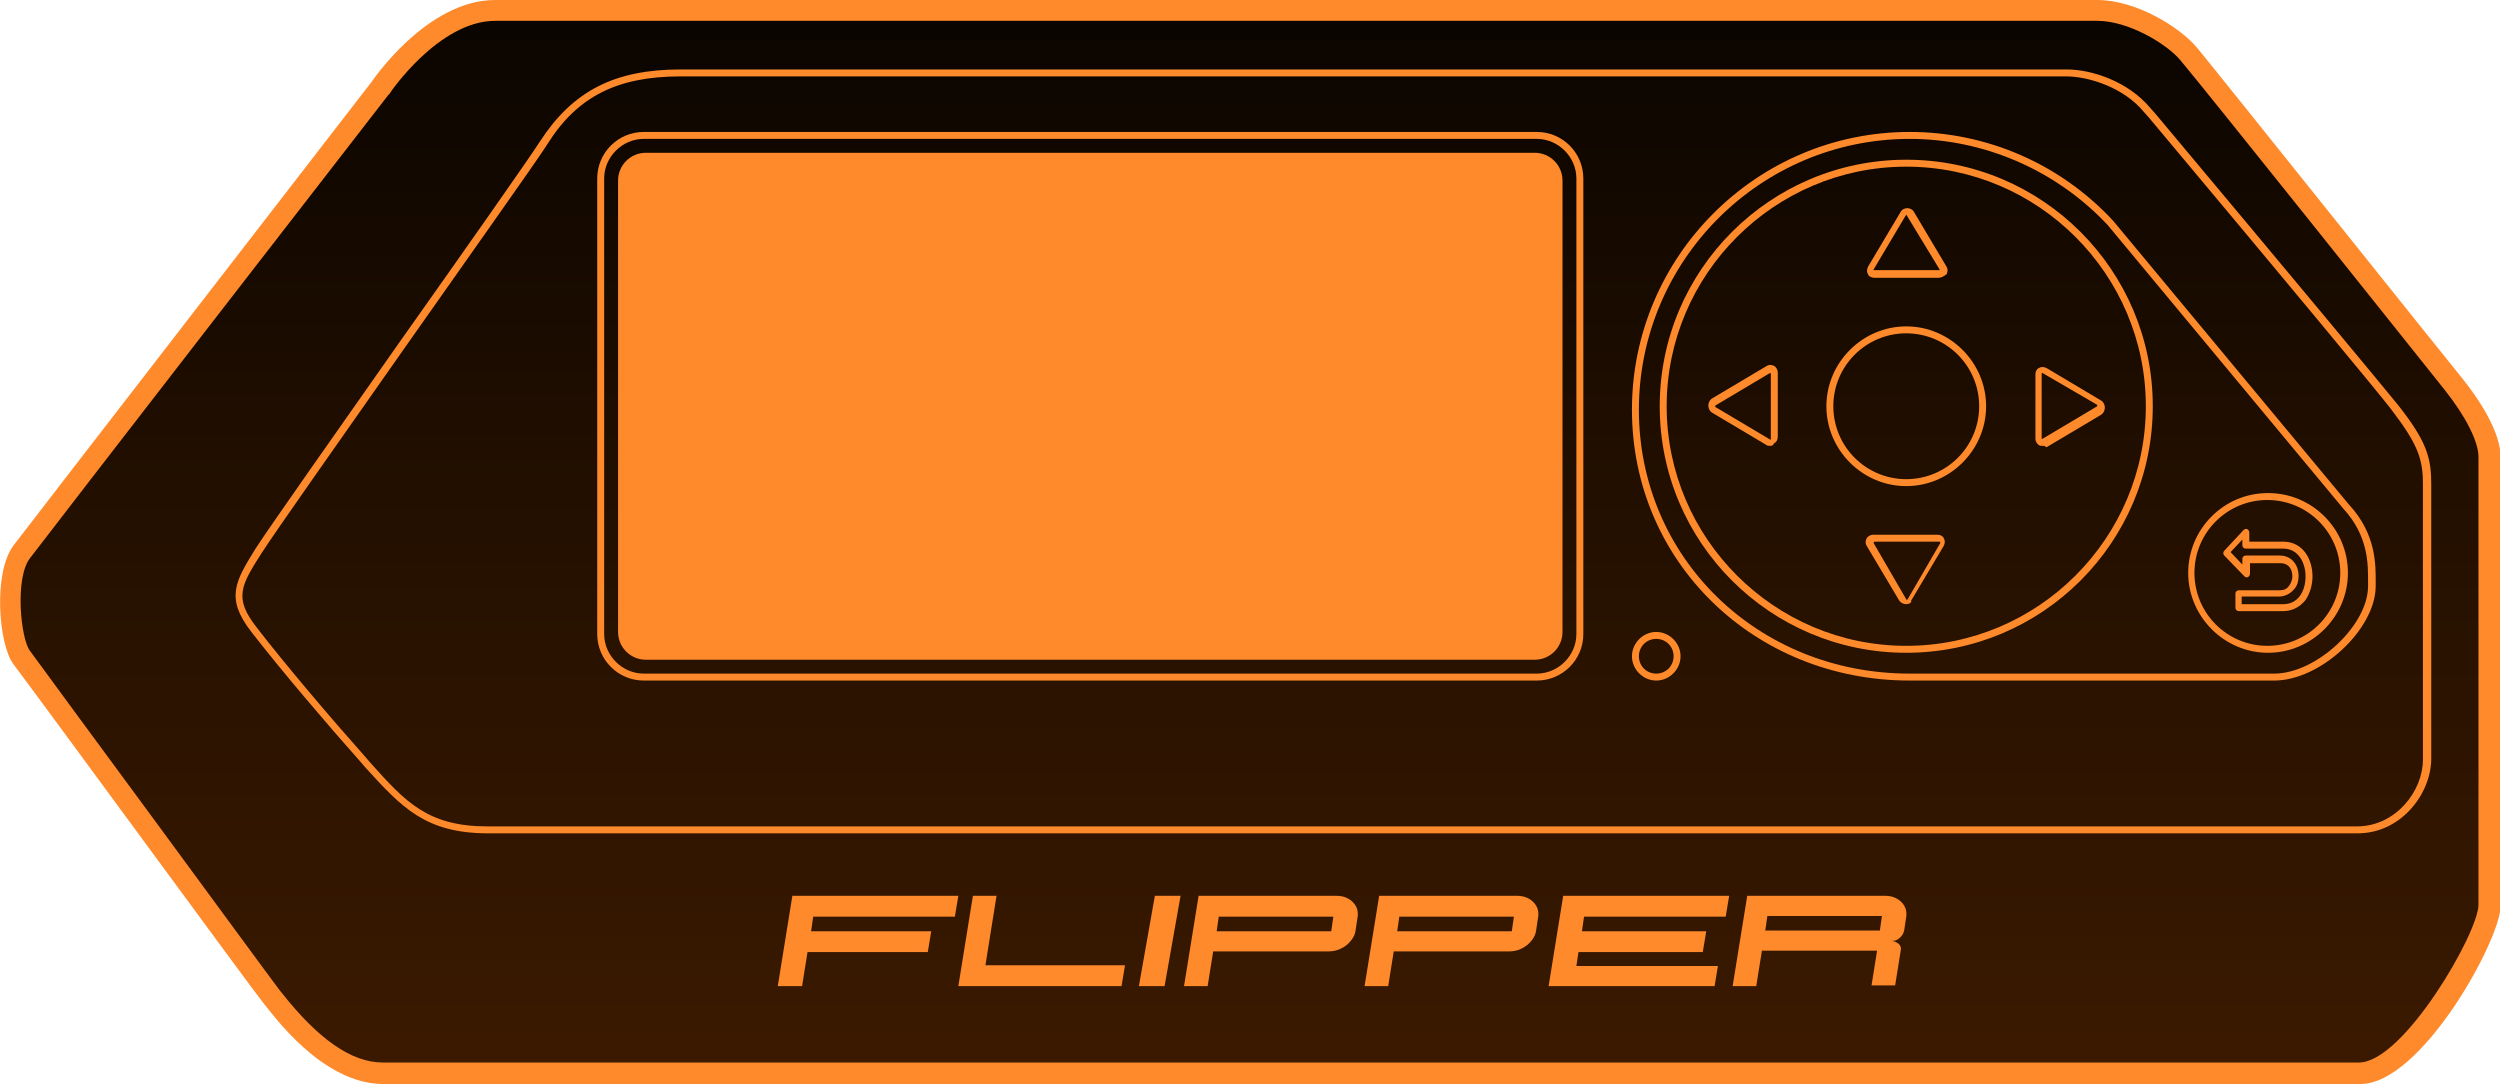
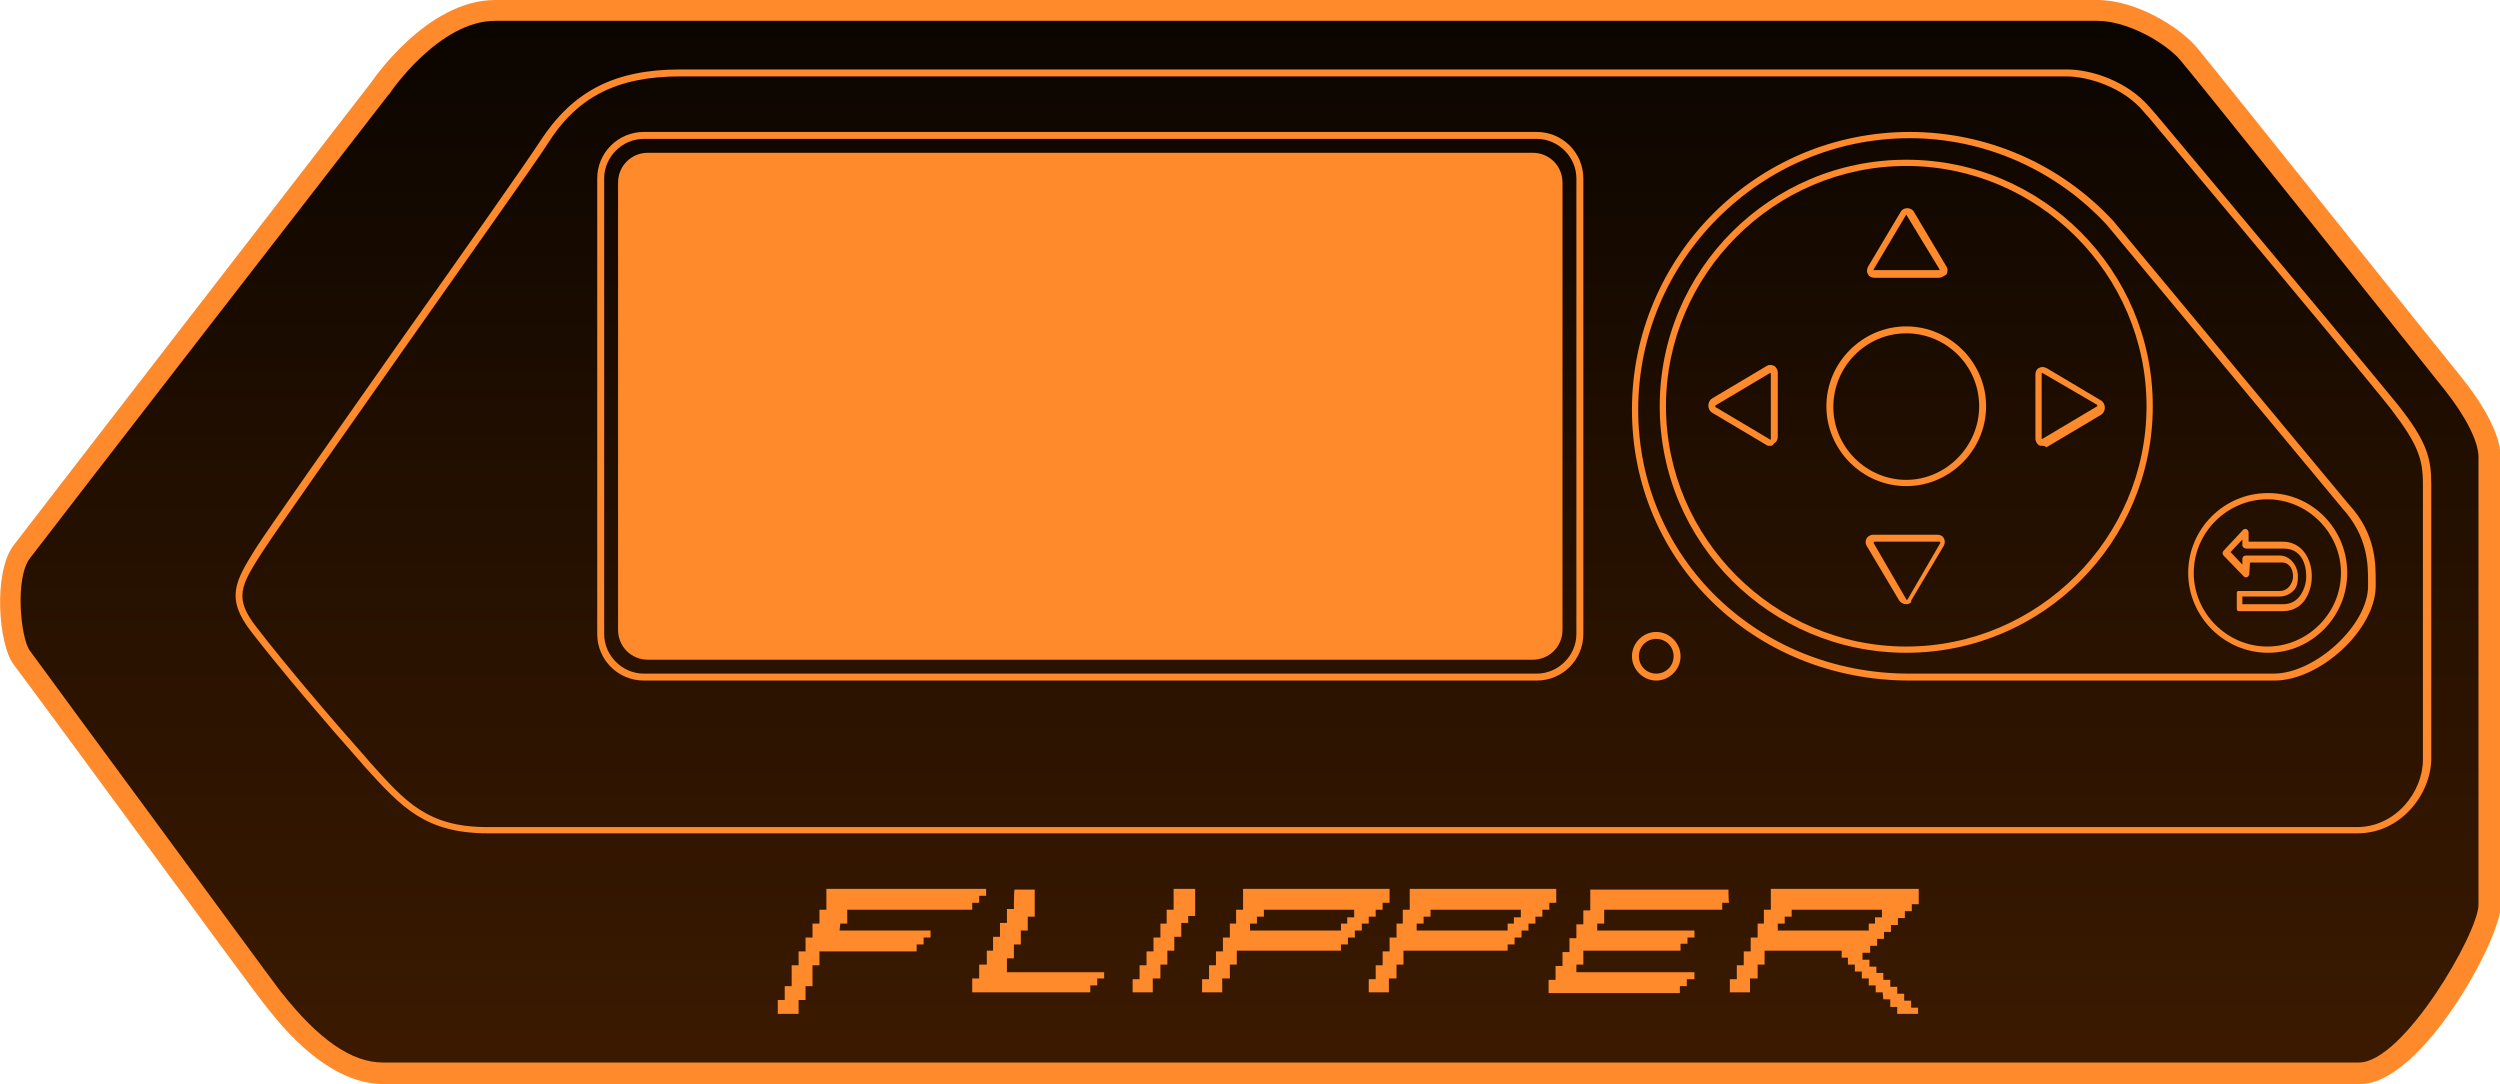
- <svg xmlns="http://www.w3.org/2000/svg" version="1.1" id="Layer_5" x="0px" y="0px" viewBox="0 0 360 156" style="enable-background:new 0 0 360 156;" xml:space="preserve">
-   <defs id="defs104" />
-   <style type="text/css" id="style2">
+ <svg xmlns="http://www.w3.org/2000/svg" version="1.1" id="Layer_5" x="0px" y="0px" viewBox="0 0 360 156" xml:space="preserve" width="360" height="156">
+   <defs id="defs24" />
+   <style type="text/css" id="style1">
	.st0{fill:url(#SVGID_1_);}
	.st1{fill:#FE8A2C;}
</style>
-   <g id="g99">
-     <linearGradient id="SVGID_1_" gradientUnits="userSpaceOnUse" x1="179.887" y1="156.473" x2="179.887" y2="-1.285">
-       <stop offset="7.885129e-07" style="stop-color:#3C1A00" id="stop4" />
-       <stop offset="0.551" style="stop-color:#220F00" id="stop6" />
-       <stop offset="1" style="stop-color:#090400" id="stop8" />
+   <g id="g24" transform="translate(-2)">
+     <linearGradient id="SVGID_1_" gradientUnits="userSpaceOnUse" x1="181.887" y1="156.473" x2="181.887" y2="-1.285">
+       <stop offset="7.885129e-07" style="stop-color:#3C1A00" id="stop1" />
+       <stop offset="0.551" style="stop-color:#220F00" id="stop2" />
+       <stop offset="1" style="stop-color:#090400" id="stop3" />
    </linearGradient>
-     <path class="st0" d="M301.3,1.2c0,0-219.9,0-229.7,0s-17,10.3-17,10.3S5.3,75.4,3.2,78.3c-3,4-2.1,14.1,0,17   c5.9,8,34.5,47.1,35.8,48.8c1.4,1.7,7.7,11.1,16.5,11.1s278.7,0,283.5,0c8.7,0,19.6-20.2,19.6-25.2s-0.3-58.9-0.3-64.5   c0-3.7-2.6-8.4-5.1-11.5c-2.3-2.8-35.3-44-38.2-47.5C312.5,3.6,306.8,1.2,301.3,1.2z" id="path11" />
+     <path class="st0" d="m 303.3,1.2 c 0,0 -219.9,0 -229.7,0 -9.8,0 -17,10.3 -17,10.3 0,0 -49.3,63.9 -51.4,66.8 -3,4 -2.1,14.1 0,17 5.9,8 34.5,47.1 35.8,48.8 1.4,1.7 7.7,11.1 16.5,11.1 8.8,0 278.7,0 283.5,0 8.7,0 19.6,-20.2 19.6,-25.2 0,-5 -0.3,-58.9 -0.3,-64.5 0,-3.7 -2.6,-8.4 -5.1,-11.5 C 352.9,51.2 319.9,10 317,6.5 314.5,3.6 308.8,1.2 303.3,1.2 Z" id="path3" style="fill:url(#SVGID_1_)" />
+     <g id="g4">
+       <path class="st1" d="m 304,3 c 4.5,0 10,3.3 12,5.7 2.9,3.4 35.3,44 38,47.4 3.1,3.9 4.9,7.5 4.9,9.7 v 64.5 c 0,4 -10.8,22.7 -17.2,22.7 H 57.1 c -4.5,0 -9.3,-3.4 -14.5,-10 -0.2,-0.2 -0.3,-0.4 -0.4,-0.5 -0.7,-0.9 -10.1,-13.7 -18.4,-25 C 16.5,107.6 9,97.4 6.3,93.7 5,92 4.1,83.3 6.3,80.4 8.4,77.6 57.4,14.3 57.9,13.7 L 58,13.6 58.1,13.5 C 58.1,13.4 65.2,3 73.3,3 H 304 m 0,-3 C 304,0 83.3,0 73.3,0 63.4,0 55.5,11.8 55.5,11.8 c 0,0 -49.4,63.9 -51.6,66.8 -2.9,4 -2.1,14.1 0,17 6,8 34.6,47.1 36,48.8 1.4,1.7 8.5,11.7 17.3,11.7 8.8,0 279.9,0 284.7,0 8.8,0 20.2,-20.8 20.2,-25.7 0,-4.9 0,-58.9 0,-64.5 0,-3.7 -3.1,-8.4 -5.6,-11.5 C 354.2,51.6 321.3,10.4 318.4,6.9 315.9,3.9 309.6,0 304,0 Z" id="path4" />
+     </g>
+     <g id="g10">
+       <polygon class="st1" points="118,137 117,137 117,139 116,139 116,142 115,142 115,144 114,144 114,146 117,146 117,144 118,144 118,142 119,142 119,139 120,139 120,137 134,137 134,136 135,136 135,135 136,135 136,134 122.9,134 123,133 124,133 124,131 142,131 142,130 143,130 143,129 144,129 144,128 121,128 121,131 120,131 120,133 119,133 119,135 118,135 " id="polygon4" />
+       <path class="st1" d="m 148.1,128.1 h 2.9 v 3.9 h -1 v 2 h -1 v 2 h -1 v 2 h -1 v 2 h 14 v 0.9 h -1 v 1 h -1 v 1 h -17 v -2 h 1 v -2 h 1.1 v -2 h 0.9 v -2 h 1 v -2 h 1 v -2 h 1 c 0,0.1 0,-2.8 0.1,-2.8 z" id="path5" />
+       <path class="st1" d="m 171,128 v 3 h -1 v 2 h -0.9 v 2 h -1 v 2 h -1 v 2 h -1 v 2 h -1 v 1.9 h 2.9 v -2 h 1.1 v -2 h 1 v -2 h 1 v -2 h 1 v -2 h 1 v -1 h 1 V 128 c -0.1,0 -3.1,0 -3.1,0 z" id="path6" />
+       <path class="st1" d="m 181,128 v 3 h -1 v 2 h -0.9 v 2 h -1 v 2 h -1 v 2 h -1 v 2 h -1 v 1.9 h 2.9 v -2 h 1.1 v -2 h 1 v -2 h 15 V 136 h 1 v -1 h 1 v -1 h 1 v -1 h 1 v -1 h 1 v -1 h 1 v -1 h 1 v -2 c -0.1,0 -21.1,0 -21.1,0 z m 15,4 v 1 h -0.9 v 1 H 182 v -1 h 1 v -1 h 1 v -1 h 13 v 1.1 h -1 z" id="path7" />
+       <path class="st1" d="m 205,128 v 3 h -1 v 2 h -0.9 v 2 h -1 v 2 h -1 v 2 h -1 v 2 h -1 v 1.9 h 2.9 v -2 h 1.1 v -2 h 1 v -2 h 15 V 136 h 1 v -1 h 1 v -1 h 1 v -1 h 1 v -1 h 1 v -1 h 1 v -1 h 1 v -2 c -0.1,0 -21.1,0 -21.1,0 z m 15,4 v 1 h -0.9 v 1 H 206 v -1 h 1 v -1 h 1 v -1 h 13 v 1.1 h -1 z" id="path8" />
+       <path class="st1" d="M 250.9,128.1 H 231 v 3 h -1 v 2 h -1 v 2 h -1 v 2 h -1 v 2 h -1 v 2 h -1 v 1.9 h 18.9 v -1 h 1 v -1 h 1.1 v -1 h -17 v -1.1 h 1 v -2 h 14 v -1 h 1 V 135 h 1 v -1 h -14 v -1 h 1 v -2 h 17 v -1 h 1 c -0.1,0 -0.1,-2 -0.1,-1.9 z" id="path9" />
+       <path class="st1" d="m 257,128 v 3 h -1 v 2 h -0.9 v 2 h -1 v 2 h -1 v 2 h -1 v 2 h -1 v 1.9 h 2.9 v -2 h 1.1 v -2 h 1 v -2 h 11.1 v 1 h 0.9 v 1 h 1 v 1 h 1 v 1 h 1 v 1 h 1 v 1 h 1 l 0.1,1 h 1 v 1.1 h 1 v 1 h 3 v -0.9 h -1 v -1 h -1 v -1 h -1 v -1 h -1 v -1 h -1 v -1 h -1 v -0.9 h -1 v -1 h -1 v -1 h 1.1 v -1 h 1 v -1 h 1 v -1 h 1 v -1 h 1 v -1 h 1 v -1 h 1 v -1 h 1 V 128 c -0.3,0 -21.3,0 -21.3,0 z m 15,4 v 1 h -0.9 v 1 H 258 v -1 h 1 v -1 h 1 v -1 h 13 v 1.1 h -1 z" id="path10" />
+     </g>
+     <g id="g11">
+       <path class="st1" d="M 223.3,98 H 94.7 C 91,98 88,95 88,91.3 V 25.7 C 88,22 91,19 94.7,19 h 128.6 c 3.7,0 6.7,3 6.7,6.7 v 65.6 c 0,3.7 -3,6.7 -6.7,6.7 z M 94.7,20 C 91.6,20 89,22.6 89,25.7 v 65.6 c 0,3.1 2.6,5.7 5.7,5.7 h 128.6 c 3.1,0 5.7,-2.6 5.7,-5.7 V 25.7 c 0,-3.1 -2.6,-5.7 -5.7,-5.7 z" id="path11" />
+     </g>
+     <g id="g12">
+       <path class="st1" d="M 276.5,94 C 256.9,94 241,78.1 241,58.5 241,38.9 256.9,23 276.5,23 296.1,23 312,38.9 312,58.5 312,78.1 296.1,94 276.5,94 Z m 0,-70.1 c -19,0 -34.6,15.6 -34.6,34.6 0,19 15.6,34.6 34.6,34.6 19,0 34.6,-15.6 34.6,-34.6 0,-19 -15.6,-34.6 -34.6,-34.6 z" id="path12" />
+     </g>
+     <g id="g13">
+       <path class="st1" d="m 328.6,94 c -6.3,0 -11.5,-5.2 -11.5,-11.5 0,-6.3 5.1,-11.5 11.5,-11.5 6.4,0 11.4,5.2 11.4,11.5 0,6.3 -5.1,11.5 -11.4,11.5 z m -0.1,-22.1 c -5.8,0 -10.6,4.8 -10.6,10.6 0,5.8 4.8,10.6 10.6,10.6 5.8,0 10.6,-4.8 10.6,-10.6 0,-5.8 -4.8,-10.6 -10.6,-10.6 z" id="path13" />
+     </g>
+     <g id="g14">
+       <path class="st1" d="m 330.8,88 h -6.4 c -0.3,0 -0.3,-0.2 -0.3,-0.5 v -2 c 0,-0.3 0,-0.4 0.3,-0.4 h 5.9 c 0.6,0 1.1,-0.3 1.4,-0.7 0.3,-0.4 0.5,-0.9 0.5,-1.4 0,-1 -0.5,-2 -1.6,-2 H 326 l -0.1,1.6 c 0,0.2 -0.1,0.4 -0.3,0.5 -0.2,0.1 -0.4,0 -0.5,-0.1 l -2.9,-3 c -0.2,-0.2 -0.2,-0.5 0,-0.7 l 2.8,-3 c 0.1,-0.1 0.4,-0.2 0.5,-0.1 0.2,0.1 0.3,0.3 0.3,0.5 V 78 h 4.9 c 2.8,0 4.2,2.5 4.2,5 0,1.3 -0.4,2.5 -1,3.4 -0.7,1 -1.8,1.6 -3.1,1.6 z m -5.9,-1 h 5.9 c 1,0 1.8,-0.4 2.4,-1.2 0.5,-0.7 0.9,-1.7 0.9,-2.8 0,-1.9 -0.8,-4 -3.2,-4 h -5.4 c -0.3,0 -0.6,-0.2 -0.6,-0.5 v -0.8 l -1.7,1.8 1.7,1.8 v -0.8 c 0,-0.3 0.2,-0.5 0.5,-0.5 h 4.9 c 1.5,0 2.6,1.5 2.6,3 0,0.8 -0.1,1.4 -0.5,1.9 -0.5,0.6 -1.3,1 -2.1,1 h -5.4 z" id="path14" />
+     </g>
    <g id="g15">
-       <path class="st1" d="M302,3c4.5,0,10,3.3,12,5.7c2.9,3.4,35.3,44,38,47.4c3.1,3.9,4.9,7.5,4.9,9.7v64.5c0,4-10.8,22.7-17.2,22.7    H55.1c-4.5,0-9.3-3.4-14.5-10c-0.2-0.2-0.3-0.4-0.4-0.5c-0.7-0.9-10.1-13.7-18.4-25C14.5,107.6,7,97.4,4.3,93.7    C3,92,2.1,83.3,4.3,80.4c2.1-2.8,51.1-66.1,51.6-66.7l0.1-0.1l0.1-0.1C56.1,13.4,63.2,3,71.3,3H302 M302,0c0,0-220.7,0-230.7,0    c-9.9,0-17.8,11.8-17.8,11.8S4.1,75.7,1.9,78.6c-2.9,4-2.1,14.1,0,17c6,8,34.6,47.1,36,48.8c1.4,1.7,8.5,11.7,17.3,11.7    s279.9,0,284.7,0c8.8,0,20.2-20.8,20.2-25.7s0-58.9,0-64.5c0-3.7-3.1-8.4-5.6-11.5c-2.3-2.8-35.2-44-38.1-47.5    C313.9,3.9,307.6,0,302,0L302,0z" id="path13" />
+       <path class="st1" d="M 276.5,70 C 270.2,70 265,64.8 265,58.5 265,52.2 270.2,47 276.5,47 c 6.3,0 11.5,5.2 11.5,11.5 0,6.3 -5.2,11.5 -11.5,11.5 z m 0,-22 c -5.8,0 -10.5,4.8 -10.5,10.6 0,5.8 4.8,10.5 10.5,10.5 5.7,0 10.5,-4.8 10.5,-10.6 C 287,52.7 282.3,48 276.5,48 Z" id="path15" />
    </g>
-     <g id="g45">
-       <g id="g19">
-         <path class="st1" d="M116.3,137l-0.8,5H112l2.1-13H138l-0.5,3h-20.4l-0.3,2.1h17.3l-0.5,3H116.3z" id="path17" />
-       </g>
-       <g id="g23">
-         <path class="st1" d="M143.5,129l-1.6,10H162l-0.5,3H138l2.1-13H143.5z" id="path21" />
-       </g>
-       <g id="g27">
-         <path class="st1" d="M170,129l-2.3,13H164l2.3-13H170z" id="path25" />
-       </g>
-       <g id="g31">
-         <path class="st1" d="M174.7,137l-0.8,5h-3.4l2.1-13h19.9c0.9,0,1.7,0.3,2.3,0.9c0.6,0.6,0.8,1.3,0.7,2.1l-0.3,2     c-0.1,0.8-0.6,1.5-1.3,2.1c-0.8,0.6-1.6,0.9-2.6,0.9H174.7z M175.5,132l-0.3,2.1h16.5l0.3-2.1H175.5z" id="path29" />
-       </g>
-       <g id="g35">
-         <path class="st1" d="M200.7,137l-0.8,5h-3.4l2.1-13h19.9c0.9,0,1.7,0.3,2.3,0.9c0.6,0.6,0.8,1.3,0.7,2.1l-0.3,2     c-0.1,0.8-0.6,1.5-1.3,2.1c-0.8,0.6-1.6,0.9-2.6,0.9H200.7z M201.5,132l-0.3,2.1h16.5l0.3-2.1H201.5z" id="path33" />
-       </g>
-       <g id="g39">
-         <path class="st1" d="M247.4,139l-0.5,3H223l2.1-13H249l-0.5,3h-20.4l-0.3,2.1h17.9l-0.5,3h-17.9l-0.3,2H247.4z" id="path37" />
-       </g>
-       <g id="g43">
-         <path class="st1" d="M253.7,137l-0.8,5h-3.4l2.1-13h19.9c0.9,0,1.7,0.3,2.3,0.9c0.6,0.6,0.8,1.3,0.7,2.1l-0.3,2     c-0.1,0.4-0.3,0.8-0.7,1.1c-0.3,0.3-0.7,0.4-1.1,0.4c0.4,0,0.7,0.2,1,0.4c0.3,0.3,0.4,0.6,0.3,1l-0.8,5h-3.4l0.8-5H253.7z      M270.7,134l0.3-2.1h-16.5l-0.3,2.1H270.7z" id="path41" />
-       </g>
+     <g id="g16">
+       <path class="st1" d="m 281.2,40 h -9.3 c -0.4,0 -0.8,-0.2 -0.9,-0.5 -0.2,-0.3 -0.2,-0.7 0,-1.1 l 4.7,-7.9 c 0.4,-0.7 1.5,-0.7 1.9,0 l 4.7,7.9 c 0.2,0.3 0.2,0.7 0,1.1 -0.4,0.3 -0.8,0.5 -1.1,0.5 z m -4.7,-9.1 c 0,0 -0.1,0.1 0,0 l -4.7,7.9 c 0,0 0,0.1 0,0.1 0,0 0,0 0.1,0 h 9.3 c 0,0 0.1,0 0.1,0 0,0 0,-0.1 0,-0.1 l -4.8,-7.9 c 0.1,0.1 0,0 0,0 z" id="path16" />
    </g>
-     <g id="g49">
-       <path class="st1" d="M221.3,98H92.7C89,98,86,95,86,91.3V25.7c0-3.7,3-6.7,6.7-6.7h128.6c3.7,0,6.7,3,6.7,6.7v65.6    C228,95,225,98,221.3,98z M92.7,20c-3.1,0-5.7,2.6-5.7,5.7v65.6c0,3.1,2.6,5.7,5.7,5.7h128.6c3.1,0,5.7-2.6,5.7-5.7V25.7    c0-3.1-2.6-5.7-5.7-5.7H92.7z" id="path47" />
+     <g id="g17">
+       <path class="st1" d="m 276.5,87 c -0.4,0 -0.8,-0.2 -1,-0.5 l -4.7,-7.9 c -0.2,-0.3 -0.2,-0.7 0,-1.1 0.2,-0.3 0.6,-0.5 0.9,-0.5 h 9.3 c 0.4,0 0.8,0.2 0.9,0.5 0.2,0.3 0.2,0.7 0,1.1 l -4.7,7.9 c 0.1,0.3 -0.3,0.5 -0.7,0.5 z m -4.6,-9 c -0.1,0 -0.1,0 0,0 -0.1,0.1 -0.1,0.1 -0.1,0.2 l 4.7,8.1 c 0,0.1 0.1,0.1 0.2,0 l 4.7,-8.1 c 0,0 0,-0.1 0,-0.1 0,0 0,-0.1 -0.1,-0.1 z" id="path17" />
    </g>
-     <g id="g53">
-       <path class="st1" d="M274.5,94C254.9,94,239,78.1,239,58.5S254.9,23,274.5,23S310,38.9,310,58.5S294.1,94,274.5,94z M274.5,24    c-19,0-34.5,15.5-34.5,34.5S255.5,93,274.5,93S309,77.5,309,58.5S293.5,24,274.5,24z" id="path51" />
+     <g id="g18">
+       <path class="st1" d="m 296.1,64.2 c -0.2,0 -0.4,0 -0.5,-0.1 -0.3,-0.2 -0.5,-0.6 -0.5,-0.9 v -9.3 c 0,-0.4 0.2,-0.8 0.5,-0.9 0.3,-0.2 0.7,-0.2 1.1,0 l 7.9,4.7 c 0.3,0.2 0.5,0.6 0.5,1 0,0.4 -0.2,0.8 -0.5,1 l -7.9,4.7 c -0.3,-0.2 -0.4,-0.2 -0.6,-0.2 z m 0,-10.5 c -0.1,0 -0.1,0.1 0,0 -0.1,0 -0.1,0.1 -0.1,0.1 v 9.3 c 0,0 0,0.1 0,0.1 0,0 0.1,0 0.1,0 l 7.9,-4.7 c 0,0 0,0 0,-0.1 0,0 0,-0.1 0,-0.1 l -7.9,-4.6 c 0,0.1 0,0 0,0 z" id="path18" />
    </g>
-     <g id="g57">
-       <path class="st1" d="M326.6,94c-6.3,0-11.5-5.2-11.5-11.5S320.2,71,326.6,71s11.5,5.2,11.5,11.5S332.9,94,326.6,94z M326.5,72    c-5.8,0-10.5,4.7-10.5,10.5S320.7,93,326.5,93S337,88.3,337,82.5S332.3,72,326.5,72z" id="path55" />
+     <g id="g19">
+       <path class="st1" d="m 256.9,64.2 c -0.2,0 -0.4,0 -0.5,-0.1 l -7.9,-4.7 c -0.3,-0.2 -0.5,-0.6 -0.5,-1 0,-0.4 0.2,-0.8 0.5,-1 l 7.9,-4.7 c 0.3,-0.2 0.7,-0.2 1.1,0 0.3,0.2 0.5,0.6 0.5,0.9 v 9.3 c 0,0.4 -0.2,0.8 -0.5,0.9 -0.2,0.4 -0.4,0.4 -0.6,0.4 z m 0,-10.5 c 0,0 0,0.1 0,0 l -7.9,4.7 c 0,0 0,0 0,0.1 0,0 0,0.1 0,0.1 l 7.9,4.7 c 0,0 0.1,0 0.1,0 0,0 0,0 0,-0.1 v -9.3 c 0,-0.1 0,-0.1 -0.1,-0.2 0.1,0.1 0.1,0 0,0 z" id="path19" />
    </g>
-     <g id="g61">
-       <path class="st1" d="M328.8,88h-6.4c-0.3,0-0.5-0.2-0.5-0.5v-2c0-0.3,0.2-0.5,0.5-0.5h5.9c0.6,0,1-0.2,1.3-0.6    c0.3-0.4,0.5-0.9,0.5-1.4c0-1-0.5-1.9-1.7-1.9h-4.4v1.5c0,0.2-0.1,0.4-0.3,0.5c-0.2,0.1-0.4,0-0.5-0.1l-2.9-3    c-0.2-0.2-0.2-0.5,0-0.7l2.8-3c0.1-0.1,0.4-0.2,0.5-0.1c0.2,0.1,0.3,0.3,0.3,0.5V78h4.9c2.8,0,4.2,2.5,4.2,5c0,1.3-0.4,2.5-1,3.4    C331.2,87.4,330.1,88,328.8,88z M322.9,87h5.9c1,0,1.8-0.4,2.4-1.2c0.5-0.7,0.8-1.7,0.8-2.8c0-1.9-1-4-3.2-4h-5.4    c-0.3,0-0.5-0.2-0.5-0.5v-0.8l-1.7,1.8l1.7,1.8v-0.8c0-0.3,0.2-0.5,0.5-0.5h4.9c1.8,0,2.7,1.5,2.7,2.9c0,0.8-0.2,1.5-0.7,2    c-0.5,0.6-1.3,1-2.1,1h-5.4V87z" id="path59" />
+     <g id="g20">
+       <path class="st1" d="M 329.5,98 H 277 c -22.4,0 -40,-17.1 -40,-39 0,-22 17.9,-40 40,-40 11.1,0 21.7,4.6 29.3,12.8 l 33.9,40.8 c 4,4.3 3.9,8.7 3.9,11.3 v 0.6 C 344,90.7 336.1,98 329.5,98 Z M 277,19.9 c -21.5,0 -39.1,17.6 -39.1,39.1 0,21.3 17.2,38 39,38 h 52.5 c 6,0 13.6,-7 13.6,-12.6 v -0.6 c 0,-2.5 0,-6.5 -3.7,-10.6 L 305.4,32.4 C 298.1,24.5 287.8,19.9 277,19.9 Z" id="path20" />
    </g>
-     <g id="g65">
-       <path class="st1" d="M274.5,70c-6.3,0-11.5-5.2-11.5-11.5S268.2,47,274.5,47S286,52.2,286,58.5S280.8,70,274.5,70z M274.5,48    c-5.8,0-10.5,4.7-10.5,10.5S268.7,69,274.5,69S285,64.3,285,58.5S280.3,48,274.5,48z" id="path63" />
+     <g id="g21">
+       <path class="st1" d="m 240.5,98 c -1.9,0 -3.5,-1.6 -3.5,-3.5 0,-1.9 1.6,-3.5 3.5,-3.5 1.9,0 3.5,1.6 3.5,3.5 0,1.9 -1.6,3.5 -3.5,3.5 z m 0,-6 c -1.4,0 -2.5,1.1 -2.5,2.5 0,1.4 1.1,2.5 2.5,2.5 1.4,0 2.5,-1.1 2.5,-2.5 0,-1.4 -1.1,-2.5 -2.5,-2.5 z" id="path21" />
    </g>
-     <g id="g69">
-       <path class="st1" d="M279.2,40h-9.3c-0.4,0-0.8-0.2-0.9-0.5c-0.2-0.3-0.2-0.7,0-1.1l4.7-7.9c0.4-0.7,1.5-0.7,1.9,0l4.7,7.9    c0.2,0.3,0.2,0.7,0,1.1C279.9,39.8,279.5,40,279.2,40z M274.5,30.9C274.5,30.9,274.4,31,274.5,30.9l-4.7,7.9c0,0,0,0.1,0,0.1    c0,0,0,0,0.1,0h9.3c0,0,0.1,0,0.1,0c0,0,0-0.1,0-0.1L274.5,30.9C274.6,31,274.5,30.9,274.5,30.9z" id="path67" />
+     <g id="g22">
+       <path class="st1" d="M 341.5,120 H 72.3 c -9.1,0 -12.5,-3.8 -17.7,-9.5 L 54,109.8 C 49.1,104.3 42.3,96.3 38.2,91 34.4,86.1 35.9,83.7 38.8,79 L 39,78.7 C 40.6,76.2 50.1,62.7 59.3,49.6 68.5,36.6 78,23.1 79.8,20.3 84.5,13.1 90.5,10 100,10 h 199.6 c 3.6,0 8.8,1.7 12,5.5 l 0.8,0.9 c 20.6,24.6 32.3,38.7 34.9,41.9 4.2,5.3 4.8,7.7 4.8,11.4 v 39.7 c -0.1,5 -4.4,10.6 -10.6,10.6 z M 100,11 C 90.9,11 85.1,13.9 80.8,20.8 79,23.6 69.4,37.1 60.2,50.2 51,63.3 41.5,76.8 39.9,79.3 l -0.2,0.3 c -3,4.7 -4.1,6.5 -0.7,10.8 4,5.2 10.8,13.2 15.7,18.7 l 0.6,0.7 c 5.1,5.7 8.3,9.3 16.9,9.3 h 269.2 c 5.6,0 9.5,-5.1 9.5,-9.7 V 69.7 c 0,-3.6 -0.7,-5.7 -4.6,-10.8 C 343.8,55.7 332.1,41.6 311.5,17 l -0.8,-0.9 C 307.8,12.6 302.8,11 299.5,11 Z" id="path22" />
    </g>
-     <g id="g73">
-       <path class="st1" d="M274.5,87c-0.4,0-0.8-0.2-1-0.5l-4.7-7.9c-0.2-0.3-0.2-0.7,0-1.1c0.2-0.3,0.6-0.5,0.9-0.5h9.3    c0.4,0,0.8,0.2,0.9,0.5c0.2,0.3,0.2,0.7,0,1.1l-4.7,7.9C275.3,86.8,274.9,87,274.5,87z M269.9,78C269.8,78,269.8,78,269.9,78    c-0.1,0.1-0.1,0.1-0.1,0.2l4.7,8.1c0,0.1,0.1,0.1,0.2,0l4.7-8.1c0,0,0-0.1,0-0.1c0,0,0-0.1-0.1-0.1H269.9z" id="path71" />
-     </g>
-     <g id="g77">
-       <path class="st1" d="M294.1,64.2c-0.2,0-0.4,0-0.5-0.1c-0.3-0.2-0.5-0.6-0.5-0.9v-9.3c0-0.4,0.2-0.8,0.5-0.9    c0.3-0.2,0.7-0.2,1.1,0l7.9,4.7c0.3,0.2,0.5,0.6,0.5,1c0,0.4-0.2,0.8-0.5,1l-7.9,4.7C294.4,64.2,294.3,64.2,294.1,64.2z     M294.1,53.7C294,53.7,294,53.8,294.1,53.7c-0.1,0-0.1,0.1-0.1,0.1v9.3c0,0,0,0.1,0,0.1c0,0,0.1,0,0.1,0l7.9-4.7c0,0,0,0,0-0.1    c0,0,0-0.1,0-0.1L294.1,53.7C294.1,53.8,294.1,53.7,294.1,53.7z" id="path75" />
-     </g>
-     <g id="g81">
-       <path class="st1" d="M254.9,64.2c-0.2,0-0.4,0-0.5-0.1l-7.9-4.7c-0.3-0.2-0.5-0.6-0.5-1c0-0.4,0.2-0.8,0.5-1l7.9-4.7    c0.3-0.2,0.7-0.2,1.1,0c0.3,0.2,0.5,0.6,0.5,0.9v9.3c0,0.4-0.2,0.8-0.5,0.9C255.3,64.2,255.1,64.2,254.9,64.2z M254.9,53.7    C254.9,53.7,254.9,53.8,254.9,53.7l-7.9,4.7c0,0,0,0,0,0.1c0,0,0,0.1,0,0.1l7.9,4.7c0,0,0.1,0,0.1,0c0,0,0,0,0-0.1v-9.3    C255,53.8,255,53.8,254.9,53.7C255,53.8,255,53.7,254.9,53.7z" id="path79" />
-     </g>
-     <g id="g85">
-       <path class="st1" d="M327.5,98H275c-22.4,0-40-17.1-40-39c0-22,17.9-40,40-40c11.1,0,21.7,4.6,29.3,12.8l33.9,40.8    c4,4.3,3.9,8.7,3.9,11.3l0,0.6C342,90.7,334.1,98,327.5,98z M275,20c-21.5,0-39,17.5-39,39c0,21.3,17.1,38,39,38h52.5    c6,0,13.5-6.9,13.5-12.6l0-0.6c0-2.5,0.1-6.6-3.6-10.6l-33.9-40.8C296.1,24.5,285.7,20,275,20z" id="path83" />
-     </g>
-     <g id="g89">
-       <path class="st1" d="M238.5,98c-1.9,0-3.5-1.6-3.5-3.5s1.6-3.5,3.5-3.5c1.9,0,3.5,1.6,3.5,3.5S240.4,98,238.5,98z M238.5,92    c-1.4,0-2.5,1.1-2.5,2.5c0,1.4,1.1,2.5,2.5,2.5s2.5-1.1,2.5-2.5C241,93.1,239.9,92,238.5,92z" id="path87" />
-     </g>
-     <g id="g93">
-       <path class="st1" d="M339.5,120H70.3c-9.1,0-12.5-3.8-17.7-9.5l-0.6-0.7c-4.9-5.5-11.7-13.5-15.8-18.8c-3.8-4.9-2.3-7.3,0.6-12    l0.2-0.3c1.6-2.5,11.1-16,20.3-29.1c9.2-13,18.7-26.5,20.5-29.3C82.5,13.1,88.5,10,98,10h199.6c3.6,0,8.8,1.7,12,5.5l0.8,0.9    c20.6,24.6,32.3,38.7,34.9,41.9c4.2,5.3,4.8,7.7,4.8,11.4v39.7C350,114.4,345.7,120,339.5,120z M98,11c-9.1,0-14.9,2.9-19.2,9.8    C77,23.6,67.4,37.1,58.2,50.2C49,63.3,39.5,76.8,37.9,79.3l-0.2,0.3c-3,4.7-4.1,6.5-0.7,10.8c4,5.2,10.8,13.2,15.7,18.7l0.6,0.7    c5.1,5.7,8.3,9.2,16.9,9.2h269.2c5.6,0,9.5-5.1,9.5-9.6V69.7c0-3.6-0.7-5.7-4.6-10.8c-2.5-3.2-14.2-17.3-34.8-41.9l-0.8-0.9    c-2.9-3.5-7.9-5.1-11.2-5.1H98z" id="path91" />
-     </g>
-     <g id="g97">
-       <rect x="89" y="22" class="st1" width="136" height="73" id="rect95" ry="4" />
+     <g id="g23">
+       <path class="st1" d="M 222.7,95 H 95.3 C 92.9,95 91,93.1 91,90.7 V 26.3 C 91,23.9 92.9,22 95.3,22 h 127.4 c 2.4,0 4.3,1.9 4.3,4.3 v 64.4 c 0,2.4 -1.9,4.3 -4.3,4.3 z" id="path23" />
    </g>
  </g>
</svg>
